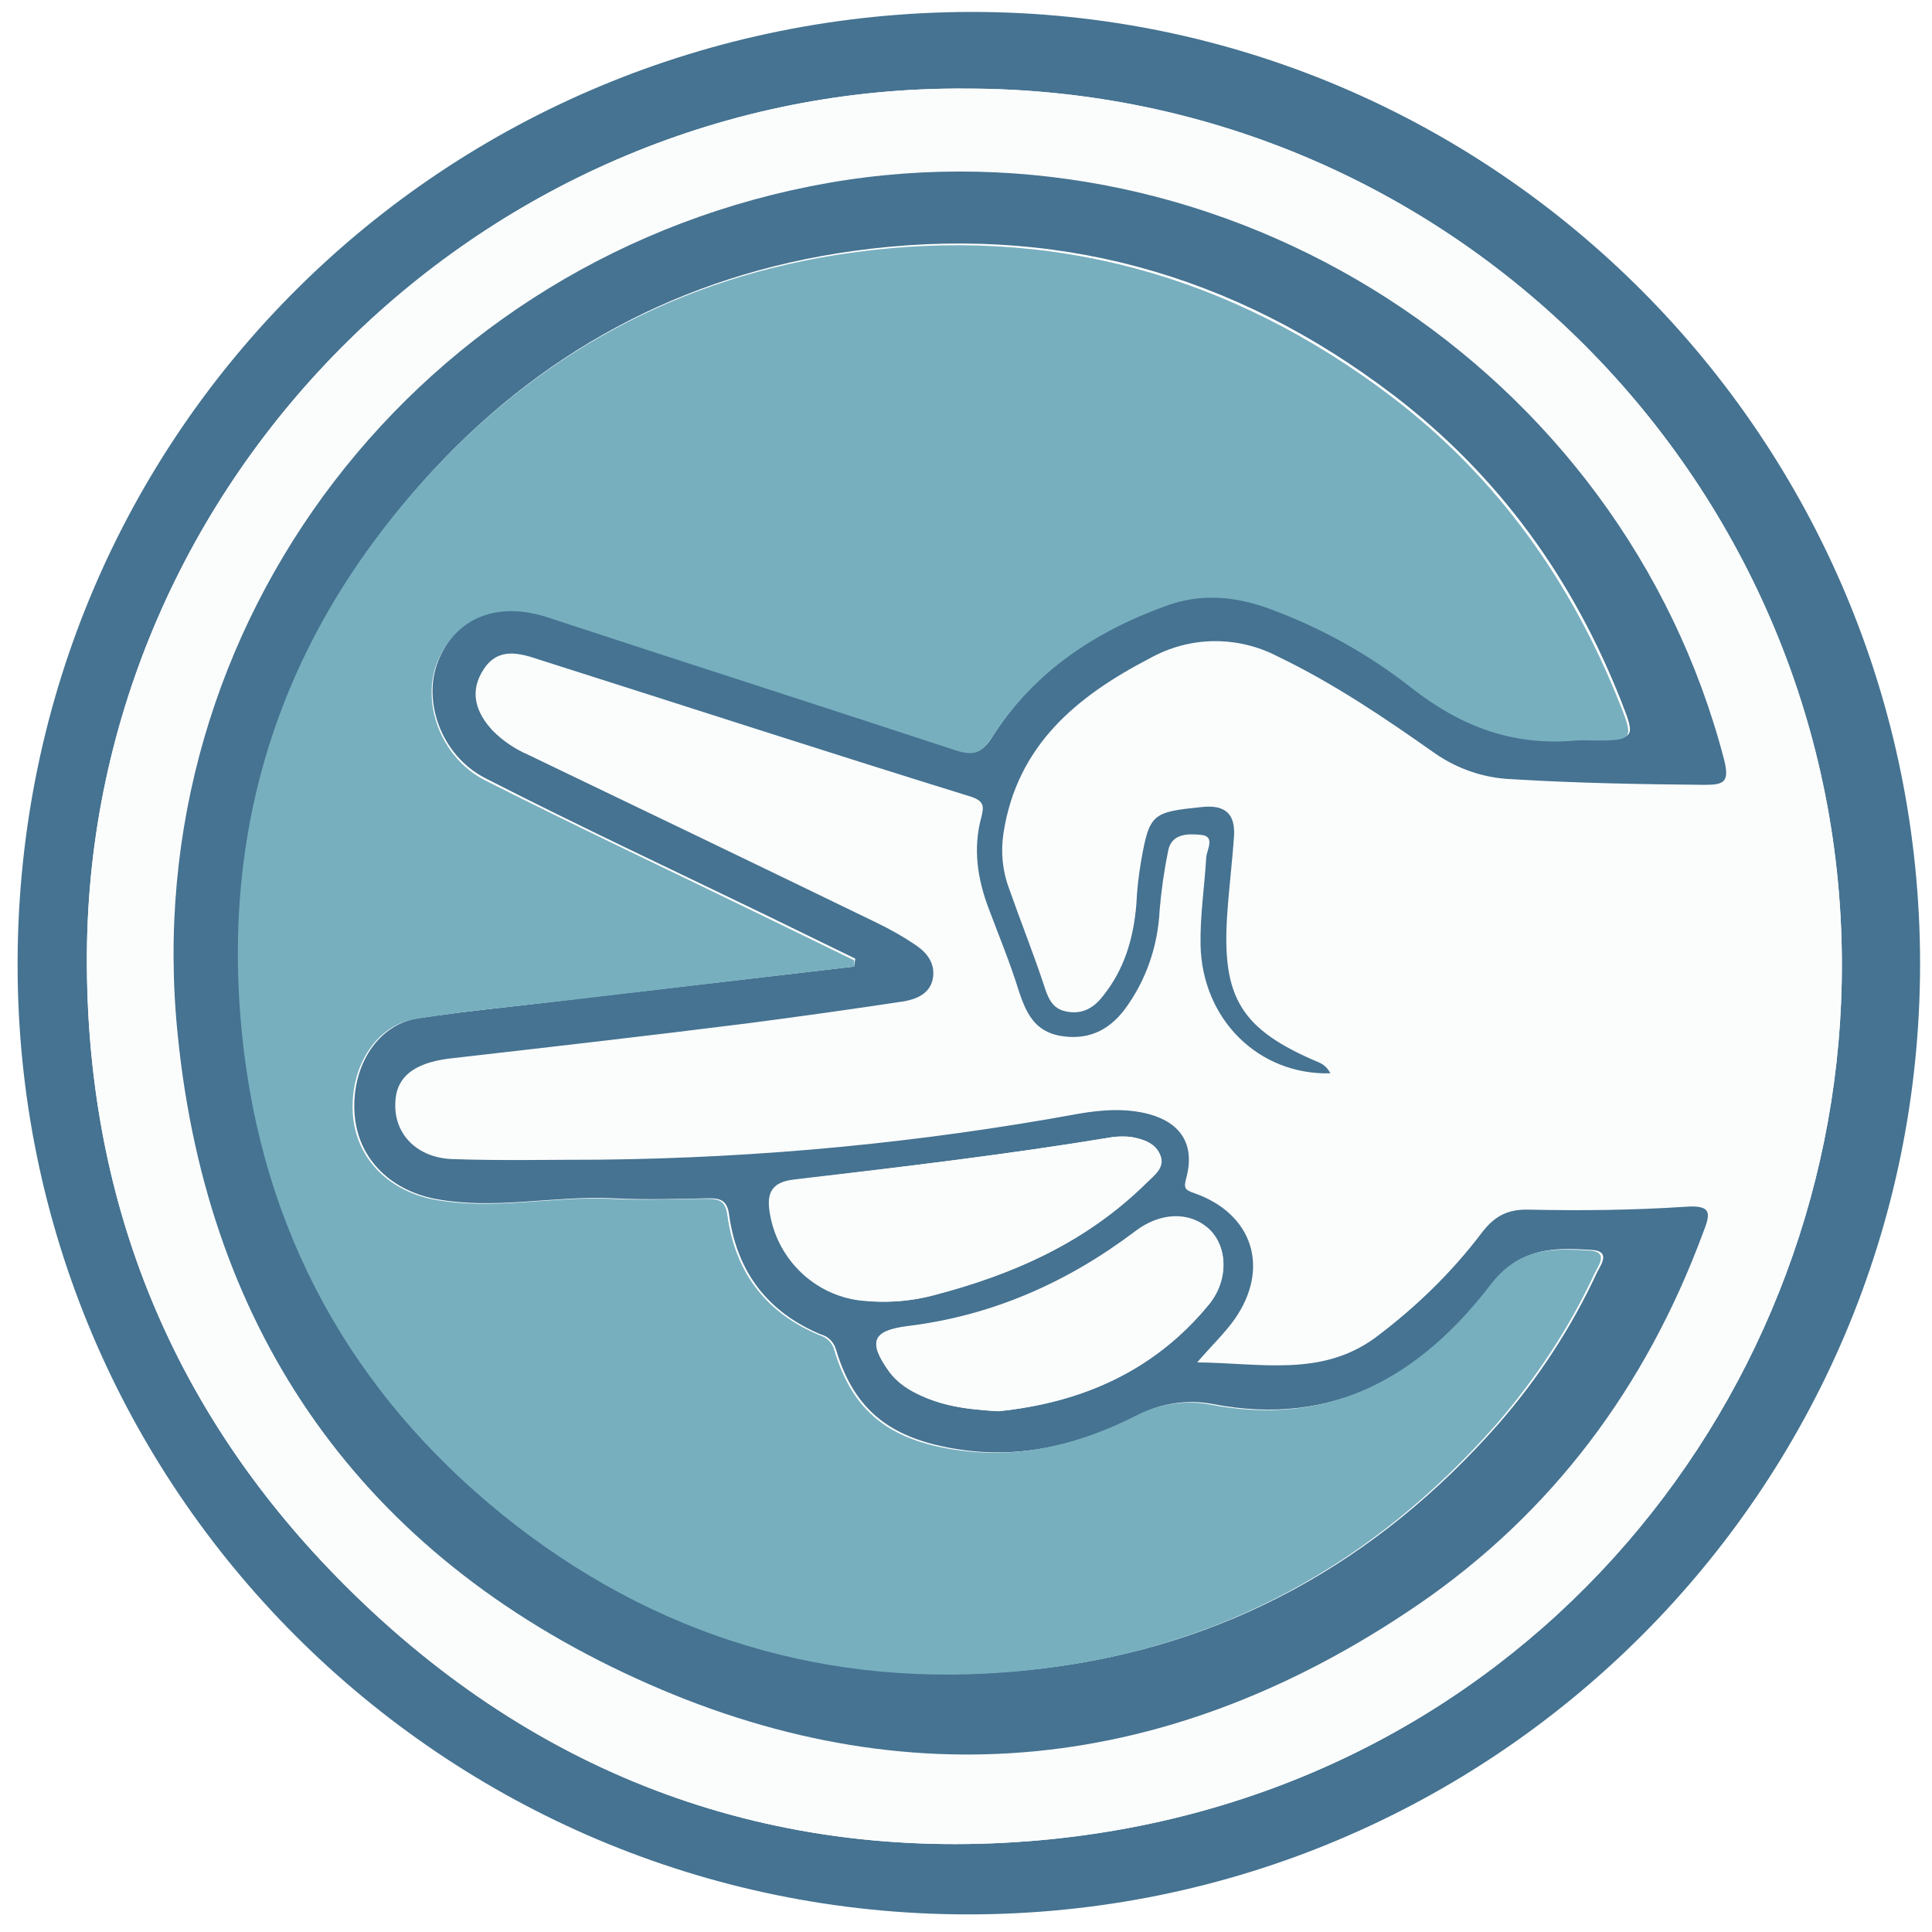
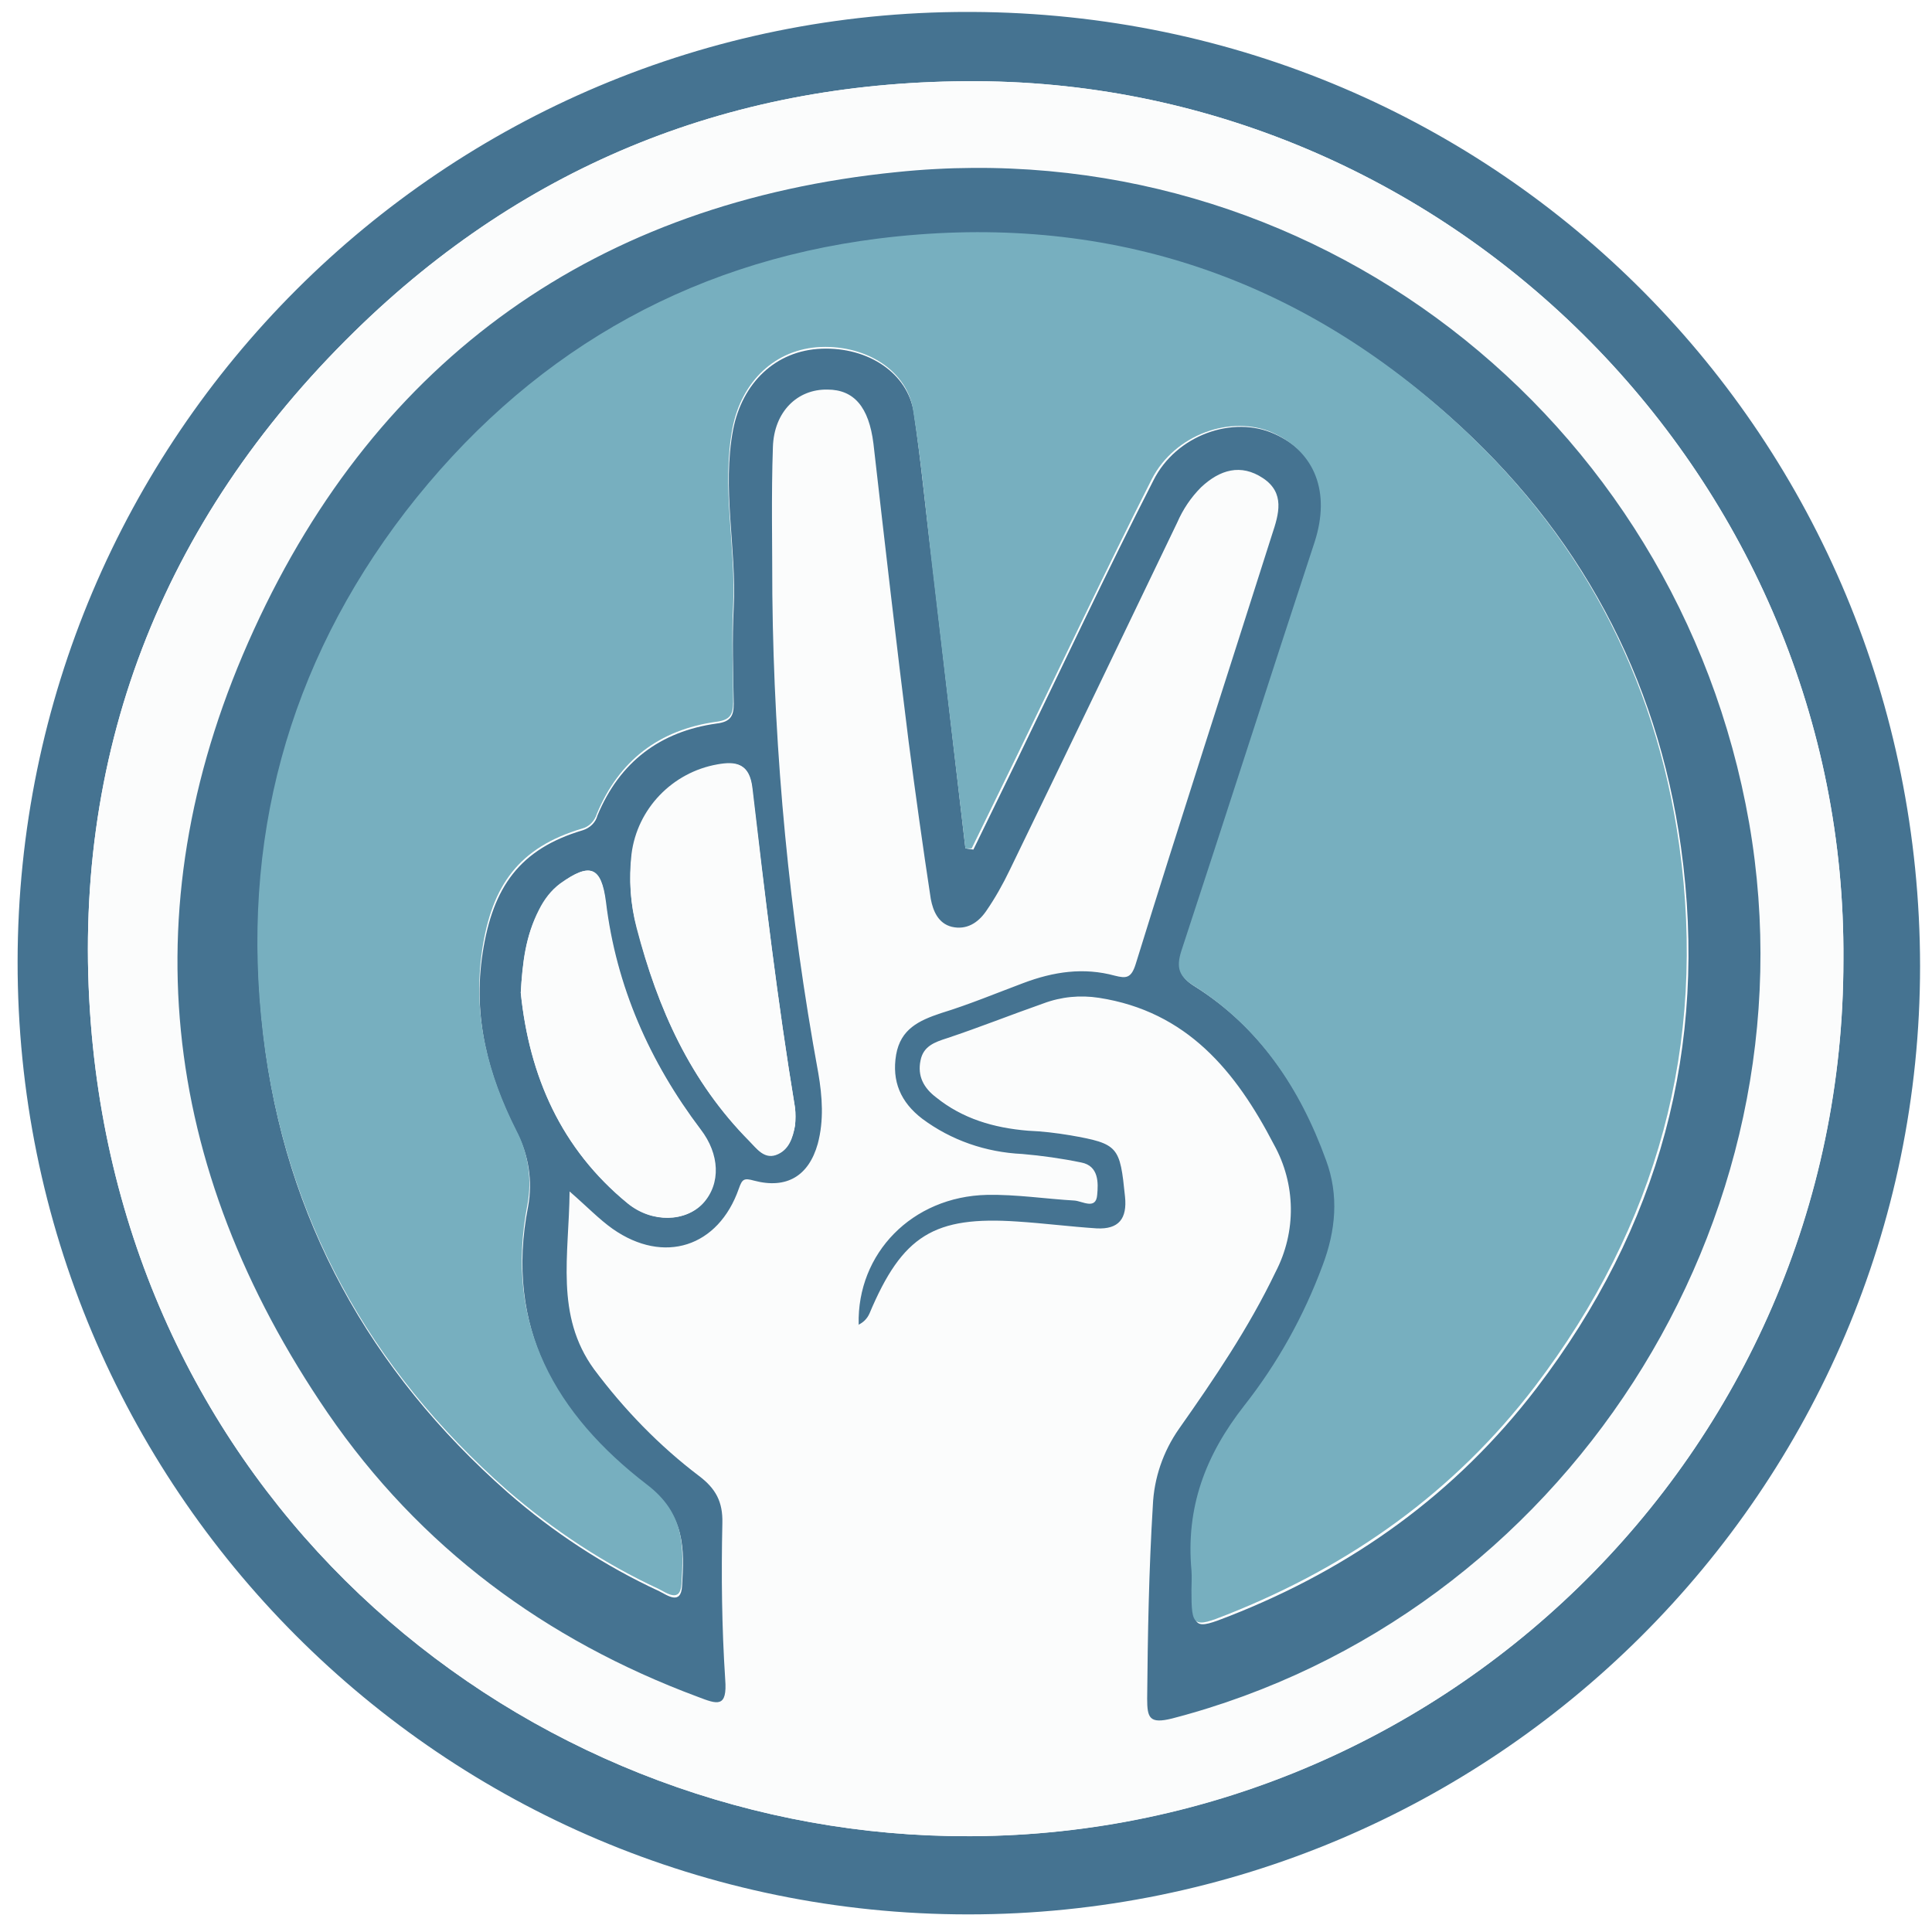
<svg xmlns="http://www.w3.org/2000/svg" version="1.1" id="scissors" x="0px" y="0px" viewBox="0 0 340.2 340.2" style="enable-background:new 0 0 340.2 340.2;" xml:space="preserve">
  <style type="text/css">
	.st0{fill:#457391;}
	.st1{fill:#FBFCFC;}
	.st2{fill:#77AFBF;}
</style>
-   <path class="st0" d="M338.1,169.7c0,92.6-75.2,167.5-167.8,167.4C77.9,337,3,262.1,3.1,169.7c0-0.2,0-0.4,0-0.6  c0.4-93.2,75.3-166.9,168-167C263.3,2.1,338.1,77.3,338.1,169.7z M170,15.6C85.8,15,15.7,84,15.3,168.2  c-0.2,42.4,14.4,79.3,44.1,109.6c33.4,34.1,74.8,50.1,121.9,46.4c85-6.7,141.5-75.9,143-151.1C326,87.5,257.1,15.5,170,15.6z" />
-   <path class="st1" d="M170,15.6c87.1,0,156.1,71.9,154.3,157.5c-1.5,75.2-58,144.4-143,151.1c-47.1,3.7-88.5-12.3-121.9-46.4  c-29.7-30.3-44.3-67.2-44.1-109.6C15.7,84,85.8,15,170,15.6L170,15.6z M234.2,189v0.4V189c-0.5-0.8-1.2-1.6-2.1-1.9  c-13.8-5.9-17.2-11.4-16.2-26.1c0.3-4.6,0.9-9.3,1.2-13.9c0.2-3.9-1.7-5.3-5.6-5c-8.8,0.8-9.2,1.1-10.8,9.7  c-0.4,2.5-0.7,4.9-0.8,7.4c-0.5,5.9-2.1,11.4-5.9,16.2c-1.7,2.1-3.8,3.3-6.5,2.7c-2.5-0.6-3.1-2.5-3.9-4.7  c-1.9-5.7-4.1-11.3-6.1-16.9c-1.2-3.1-1.5-6.5-1-9.8c2.4-15.5,12.9-24.1,25.8-30.8c7-3.9,15.4-4,22.5-0.3c9.8,4.7,18.8,10.8,27.6,17  c4,2.8,8.6,4.4,13.5,4.6c11.3,0.8,22.6,1,34,1c3.5,0,4.6-0.4,3.5-4.4C285.7,64.8,216.1,19.9,146,32.2c-72,12.7-122.2,77.6-114.9,150  c5.3,52.6,32.7,91.2,80.6,113.2c47.8,21.9,94.5,16.7,137.9-13c23.6-16.2,40-38.3,50-65.2c1.3-3.5,2-5.2-3.1-4.8  c-9.1,0.6-18.3,0.7-27.5,0.5c-3.8-0.1-6.1,1.2-8.3,4.1c-5.4,7-11.7,13.2-18.8,18.5c-9.5,6.9-20,4.4-31.3,4.3  c2.7-3.1,4.9-5.2,6.6-7.6c6.3-9,3.3-18.6-7.1-22.2c-1.7-0.6-1.9-1-1.4-2.7c1.5-5.7-0.8-9.6-6.5-11.2c-4.1-1.2-8.3-0.9-12.4-0.1  c-27.8,5.1-56.1,7.8-84.3,8.1c-8.7,0-17.3,0.2-26-0.1c-6.2-0.2-10.2-4.3-10.1-9.6c0.1-4.7,3.2-7.3,9.5-8.1c17.5-2.1,35-4.1,52.5-6.2  c9.2-1.1,18.5-2.5,27.7-3.9c2.2-0.3,4.3-1.2,4.9-3.7c0.7-2.6-0.7-4.6-2.7-6c-2.3-1.6-4.8-3-7.3-4.2c-20.4-9.9-40.7-19.7-61.1-29.6  c-2.3-1-4.4-2.4-6.2-4.2c-3.1-3.3-4.2-6.9-1.6-10.9s6.2-2.8,9.9-1.6c25.2,8.1,50.3,16.2,75.6,24c2.7,0.8,2.7,1.7,2.1,3.7  c-1.5,5.5-0.7,10.9,1.3,16.1c1.9,4.8,3.8,9.6,5.3,14.5c1.2,3.9,2.8,7.1,7.3,7.9c4.8,0.9,8.5-0.8,11.3-4.6c3.8-5.1,5.9-11.3,6.2-17.6  c0.3-3.5,0.8-6.9,1.5-10.4c0.7-3.1,3.7-2.9,5.7-2.8c2.7,0.2,1.1,2.5,1,4c-0.3,5.1-1.1,10.3-1,15.4  C211.8,179.6,221.7,189.3,234.2,189L234.2,189z" />
-   <path class="st0" d="M234.2,189c-12.5,0.3-22.5-9.4-22.8-22.6c-0.1-5.1,0.7-10.3,1-15.4c0.1-1.4,1.7-3.8-1-4  c-2.1-0.2-5.1-0.3-5.7,2.8c-0.7,3.4-1.2,6.9-1.5,10.4c-0.3,6.4-2.4,12.5-6.2,17.6c-2.9,3.8-6.6,5.4-11.3,4.6c-4.5-0.8-6-4-7.3-7.9  c-1.5-4.9-3.5-9.7-5.3-14.5c-2-5.3-2.8-10.6-1.3-16.1c0.5-2,0.5-2.9-2.1-3.7c-25.2-7.8-50.4-16-75.6-24c-3.6-1.2-7.3-2.3-9.9,1.6  s-1.5,7.6,1.6,10.9c1.8,1.8,3.9,3.2,6.2,4.2c20.4,9.8,40.8,19.6,61.2,29.5c2.5,1.2,5,2.6,7.3,4.2c2,1.4,3.3,3.4,2.7,6  c-0.6,2.4-2.8,3.3-4.9,3.7c-9.2,1.4-18.5,2.7-27.7,3.9c-17.5,2.2-35,4.2-52.5,6.2c-6.4,0.8-9.5,3.4-9.5,8.1  c-0.1,5.3,3.9,9.4,10.1,9.6c8.6,0.3,17.3,0.1,26,0.1c28.3-0.3,56.5-3,84.3-8.1c4.1-0.7,8.3-1,12.4,0.1c5.7,1.6,8,5.5,6.5,11.2  c-0.5,1.8-0.3,2.1,1.4,2.7c10.3,3.6,13.4,13.2,7.1,22.2c-1.7,2.4-3.9,4.5-6.6,7.6c11.2,0.1,21.8,2.6,31.3-4.3  c7.1-5.3,13.5-11.5,18.8-18.5c2.2-2.9,4.5-4.2,8.3-4.1c9.2,0.2,18.3,0.1,27.5-0.5c5.1-0.4,4.4,1.4,3.1,4.8c-10,26.9-26.4,49-50,65.2  c-43.4,29.7-90.1,34.9-137.9,13c-47.9-21.9-75.3-60.5-80.6-113.2C23.8,109.7,74.1,44.8,145.9,32.2C216.1,20,285.7,64.9,303.6,133.8  c1,4-0.1,4.4-3.5,4.4c-11.3-0.1-22.6-0.3-34-1c-4.8-0.2-9.5-1.8-13.5-4.6c-8.8-6.2-17.8-12.3-27.6-17c-7.1-3.7-15.5-3.6-22.5,0.3  c-12.9,6.7-23.4,15.3-25.8,30.8c-0.5,3.3-0.2,6.6,1,9.8c2,5.7,4.2,11.2,6.1,16.9c0.7,2.2,1.4,4.2,3.9,4.7c2.8,0.6,4.9-0.6,6.5-2.7  c3.8-4.7,5.4-10.2,5.9-16.2c0.1-2.5,0.4-5,0.8-7.4c1.5-8.6,2-8.8,10.8-9.7c3.9-0.4,5.8,1.1,5.6,5c-0.3,4.6-0.9,9.3-1.2,13.9  c-1,14.7,2.4,20.3,16.2,26.1c0.9,0.4,1.6,1.1,2,2L234.2,189z M150.4,170.2l0.2-1.4l-16-7.8c-16.3-7.9-32.8-15.6-49-23.9  c-8-4-11.5-14-8.2-21.3c3.4-7.6,10.6-10.3,19.2-7.4c24,7.8,48.1,15.6,72.1,23.5c2.9,1,4.4,0.5,6-2.1c7.3-11.6,18.2-18.7,30.8-23.4  c6.2-2.3,12.4-1.7,18.5,0.6c8.9,3.3,17.3,7.9,24.8,13.8c8.7,6.9,18,10.3,29,9.3c1.2-0.1,2.3,0,3.5,0c6.5,0,6.7-0.2,4.3-6.3  c-8.5-21.7-21.6-40-40.2-54.2c-28.2-21.5-60-30.3-95.2-25.4c-30.2,4.2-55.7,18-76,40.9C48.7,114,38.7,147.7,43.4,185.4  c4.2,34.3,20.7,62.2,48.1,83.3c27,20.8,58.1,29.1,91.9,25.1c32.2-3.8,59-18.7,80.4-43c7-8,12.9-17,17.4-26.7c0.7-1.4,2.5-3.8-0.9-4  c-6.6-0.4-12.4-0.6-17.5,6.1c-12.2,16-28.1,25.2-49.4,21c-4.4-0.8-9-0.1-13,2c-9.9,5-20.2,7.8-31.7,6s-18.2-6.5-21.5-17.6  c-0.4-1.3-1.4-2.3-2.6-2.6c-9.4-3.9-14.8-11-16.2-21c-0.3-2.5-1.4-3-3.5-3c-5.7,0.1-11.3,0.3-17,0c-10.5-0.5-20.8,2.1-31.3,0.1  c-8.1-1.6-13.9-7.4-14.2-15.6s4.3-15.1,11.2-16.2c8.7-1.3,17.4-2.1,26.2-3.2L150.4,170.2z M196.1,200.2c-18.7,3.1-37.5,5.3-56.3,7.5  c-4.3,0.5-4.7,2.7-4.1,6.1c1.4,8,7.8,14.1,15.8,15.1c4.3,0.6,8.8,0.3,13-0.9c14.1-3.6,27-9.4,37.5-19.8c1.2-1.2,3.1-2.5,2.4-4.6  c-0.8-2.3-3-3-5.2-3.4C198.1,200.1,197.1,200.1,196.1,200.2L196.1,200.2z M175.8,248.5c14.7-1.5,27.5-7.1,37.1-18.9  c3.5-4.3,3.2-10.2,0-13.2c-3.5-3.2-8.7-2.9-13,0.4c-11.9,9-25.2,14.9-40.1,16.7c-6.2,0.8-7,2.8-3.2,8c1.2,1.6,2.8,2.8,4.6,3.7  C165.7,247.7,170.6,248.2,175.8,248.5L175.8,248.5z" />
-   <path class="st0" d="M234.1,189l0.1,0.3L234.1,189L234.1,189z" />
-   <path class="st2" d="M150.4,170.2l-50.9,6c-8.7,1-17.5,1.8-26.2,3.2c-6.9,1-11.5,8.1-11.2,16.2s6.1,14,14.2,15.6  c10.5,2,20.9-0.6,31.3-0.1c5.7,0.3,11.3,0,17,0c2.2,0,3.2,0.5,3.5,3c1.4,10,6.8,17.1,16.2,21c1.3,0.4,2.3,1.4,2.6,2.6  c3.3,11.1,10,15.9,21.4,17.6s21.8-1,31.7-6c4-2.1,8.6-2.8,13-2c21.3,4.2,37.1-5,49.4-21c5.1-6.7,10.9-6.5,17.5-6.1  c3.4,0.2,1.6,2.6,0.9,4c-4.5,9.7-10.4,18.6-17.4,26.7c-21.4,24.3-48.2,39.2-80.4,43c-33.8,4-64.8-4.3-91.9-25.1  c-27.3-21.1-43.8-49-48.1-83.3c-4.7-37.7,5.4-71.4,30.9-100.1c20.4-23,45.8-36.7,76-40.9c35.1-4.9,66.9,3.9,95.2,25.4  c18.6,14.2,31.6,32.5,40.2,54.2c2.4,6,2.2,6.3-4.3,6.3c-1.2,0-2.3-0.1-3.5,0c-11,1-20.2-2.4-29-9.3c-7.5-5.9-15.8-10.5-24.7-13.8  c-6.1-2.3-12.3-2.9-18.5-0.6c-12.7,4.6-23.5,11.8-30.8,23.4c-1.6,2.5-3.1,3-6,2.1c-24-7.9-48.1-15.6-72.1-23.5  c-8.7-2.8-15.8-0.1-19.2,7.4c-3.2,7.2,0.2,17.2,8.2,21.3c16.2,8.2,32.6,15.9,49,23.9l16,7.8L150.4,170.2z" />
-   <path class="st1" d="M196.1,200.2c1-0.1,2-0.1,3,0c2.2,0.4,4.4,1.1,5.2,3.4c0.7,2.1-1.2,3.4-2.4,4.6c-10.5,10.5-23.4,16.2-37.5,19.9  c-4.2,1.1-8.7,1.4-13,0.9c-8-1-14.4-7.2-15.8-15.1c-0.6-3.3-0.2-5.6,4.1-6.1C158.6,205.5,177.4,203.3,196.1,200.2z M175.8,248.5  c-5.1-0.3-10.1-0.9-14.6-3.2c-1.8-0.9-3.4-2.1-4.6-3.7c-3.8-5.3-3-7.3,3.2-8c14.9-1.8,28.2-7.7,40.1-16.7c4.4-3.3,9.5-3.5,13-0.4  c3.3,3,3.5,8.9,0,13.2C203.3,241.4,190.5,247,175.8,248.5z" />
+   <path class="st0" d="M170.5,337.1C77.9,337.1,3,261.9,3.1,169.3C3.2,76.9,78.1,2,170.5,2.1c0.2,0,0.4,0,0.6,0  c93.2,0.4,166.9,75.3,167,168C338.1,262.3,262.9,337.1,170.5,337.1z M324.6,169C325.2,84.8,256.2,14.7,172,14.3  c-42.4-0.2-79.3,14.4-109.6,44.1C28.3,91.8,12.3,133.2,16,180.3c6.7,85,75.9,141.5,151.1,143C252.7,325,324.7,256.1,324.6,169z" />
+   <path class="st1" d="M324.6,169c0,87.1-71.9,156.1-157.5,154.3c-75.2-1.5-144.4-58-151.1-143c-3.7-47.1,12.3-88.5,46.4-121.9  C92.7,28.7,129.6,14.1,172,14.3C256.2,14.7,325.2,84.8,324.6,169L324.6,169z M151.2,233.2h-0.4H151.2c0.8-0.5,1.6-1.2,1.9-2.1  c5.9-13.8,11.4-17.2,26.1-16.2c4.6,0.3,9.3,0.9,13.9,1.2c3.9,0.2,5.3-1.7,5-5.6c-0.8-8.8-1.1-9.2-9.7-10.8c-2.5-0.4-4.9-0.7-7.4-0.8  c-5.9-0.5-11.4-2.1-16.2-5.9c-2.1-1.7-3.3-3.8-2.7-6.5c0.6-2.5,2.5-3.1,4.7-3.9c5.7-1.9,11.3-4.1,16.9-6.1c3.1-1.2,6.5-1.5,9.8-1  c15.5,2.4,24.1,12.9,30.8,25.8c3.9,7,4,15.4,0.3,22.5c-4.7,9.8-10.8,18.8-17,27.6c-2.8,4-4.4,8.6-4.6,13.5c-0.8,11.3-1,22.6-1,34  c0,3.5,0.4,4.6,4.4,3.5c69-17.7,113.9-87.3,101.6-157.4C295.3,73,230.4,22.8,158,30.1c-52.6,5.3-91.2,32.7-113.2,80.6  c-21.9,47.8-16.7,94.5,13,137.9c16.2,23.6,38.3,40,65.2,50c3.5,1.3,5.2,2,4.8-3.1c-0.6-9.1-0.7-18.3-0.5-27.5  c0.1-3.8-1.2-6.1-4.1-8.3c-7-5.4-13.2-11.7-18.5-18.8c-6.9-9.5-4.4-20-4.3-31.3c3.1,2.7,5.2,4.9,7.6,6.6c9,6.3,18.6,3.3,22.2-7.1  c0.6-1.7,1-1.9,2.7-1.4c5.7,1.5,9.6-0.8,11.2-6.5c1.2-4.1,0.9-8.3,0.1-12.4c-5.1-27.8-7.8-56.1-8.1-84.3c0-8.7-0.2-17.3,0.1-26  c0.2-6.2,4.3-10.2,9.6-10.1c4.7,0.1,7.3,3.2,8.1,9.5c2.1,17.5,4.1,35,6.2,52.5c1.1,9.2,2.5,18.5,3.9,27.7c0.3,2.2,1.2,4.3,3.7,4.9  c2.6,0.7,4.6-0.7,6-2.7c1.6-2.3,3-4.8,4.2-7.3c9.9-20.4,19.7-40.7,29.6-61.1c1-2.3,2.4-4.4,4.2-6.2c3.3-3.1,6.9-4.2,10.9-1.6  s2.8,6.2,1.6,9.9c-8.1,25.2-16.2,50.3-24,75.6c-0.8,2.7-1.7,2.7-3.7,2.1c-5.5-1.5-10.9-0.7-16.1,1.3c-4.8,1.9-9.6,3.8-14.5,5.3  c-3.9,1.2-7.1,2.8-7.9,7.3c-0.9,4.8,0.8,8.5,4.6,11.3c5.1,3.8,11.3,5.9,17.6,6.2c3.5,0.3,6.9,0.8,10.4,1.5c3.1,0.7,2.9,3.7,2.8,5.7  c-0.2,2.7-2.5,1.1-4,1c-5.1-0.3-10.3-1.1-15.4-1C160.6,210.8,150.9,220.7,151.2,233.2L151.2,233.2z" />
+   <path class="st0" d="M151.2,233.2c-0.3-12.5,9.4-22.5,22.6-22.8c5.1-0.1,10.3,0.7,15.4,1c1.4,0.1,3.8,1.7,4-1  c0.2-2.1,0.3-5.1-2.8-5.7c-3.4-0.7-6.9-1.2-10.4-1.5c-6.4-0.3-12.5-2.4-17.6-6.2c-3.8-2.9-5.4-6.6-4.6-11.3c0.8-4.5,4-6,7.9-7.3  c4.9-1.5,9.7-3.5,14.5-5.3c5.3-2,10.6-2.8,16.1-1.3c2,0.5,2.9,0.5,3.7-2.1c7.8-25.2,16-50.4,24-75.6c1.2-3.6,2.3-7.3-1.6-9.9  c-3.9-2.6-7.6-1.5-10.9,1.6c-1.8,1.8-3.2,3.9-4.2,6.2c-9.8,20.4-19.6,40.8-29.5,61.2c-1.2,2.5-2.6,5-4.2,7.3c-1.4,2-3.4,3.3-6,2.7  c-2.4-0.6-3.3-2.8-3.7-4.9c-1.4-9.2-2.7-18.5-3.9-27.7c-2.2-17.5-4.2-35-6.2-52.5c-0.8-6.4-3.4-9.5-8.1-9.5  c-5.3-0.1-9.4,3.9-9.6,10.1c-0.3,8.6-0.1,17.3-0.1,26c0.3,28.3,3,56.5,8.1,84.3c0.7,4.1,1,8.3-0.1,12.4c-1.6,5.7-5.5,8-11.2,6.5  c-1.8-0.5-2.1-0.3-2.7,1.4c-3.6,10.3-13.2,13.4-22.2,7.1c-2.4-1.7-4.5-3.9-7.6-6.6c-0.1,11.2-2.6,21.8,4.3,31.3  c5.3,7.1,11.5,13.5,18.5,18.8c2.9,2.2,4.2,4.5,4.1,8.3c-0.2,9.2-0.1,18.3,0.5,27.5c0.4,5.1-1.4,4.4-4.8,3.1  c-26.9-10-49-26.4-65.2-50c-29.7-43.4-34.9-90.1-13-137.9C66.6,63,105.2,35.6,157.9,30.3c72.6-7.5,137.5,42.8,150.1,114.6  c12.2,70.2-32.7,139.8-101.6,157.7c-4,1-4.4-0.1-4.4-3.5c0.1-11.3,0.3-22.6,1-34c0.2-4.8,1.8-9.5,4.6-13.5  c6.2-8.8,12.3-17.8,17-27.6c3.7-7.1,3.6-15.5-0.3-22.5c-6.7-12.9-15.3-23.4-30.8-25.8c-3.3-0.5-6.6-0.2-9.8,1  c-5.7,2-11.2,4.2-16.9,6.1c-2.2,0.7-4.2,1.4-4.7,3.9c-0.6,2.8,0.6,4.9,2.7,6.5c4.7,3.8,10.2,5.4,16.2,5.9c2.5,0.1,5,0.4,7.4,0.8  c8.6,1.5,8.8,2,9.7,10.8c0.4,3.9-1.1,5.8-5,5.6c-4.6-0.3-9.3-0.9-13.9-1.2c-14.7-1-20.3,2.4-26.1,16.2c-0.4,0.9-1.1,1.6-2,2  L151.2,233.2z M170,149.4l1.4,0.2l7.8-16c7.9-16.3,15.6-32.8,23.9-49c4-8,14-11.5,21.3-8.2c7.6,3.4,10.3,10.6,7.4,19.2  c-7.8,24-15.6,48.1-23.5,72.1c-1,2.9-0.5,4.4,2.1,6c11.6,7.3,18.7,18.2,23.4,30.8c2.3,6.2,1.7,12.4-0.6,18.5  c-3.3,8.9-7.9,17.3-13.8,24.8c-6.9,8.7-10.3,18-9.3,29c0.1,1.2,0,2.3,0,3.5c0,6.5,0.2,6.7,6.3,4.3c21.7-8.5,40-21.6,54.2-40.2  c21.5-28.2,30.3-60,25.4-95.2c-4.2-30.2-18-55.7-40.9-76c-28.9-25.5-62.6-35.5-100.3-30.8c-34.3,4.2-62.2,20.7-83.3,48.1  c-20.8,27-29.1,58.1-25.1,91.9c3.8,32.2,18.7,59,43,80.4c8,7,17,12.9,26.7,17.4c1.4,0.7,3.8,2.5,4-0.9c0.4-6.6,0.6-12.4-6.1-17.5  c-16-12.2-25.2-28.1-21-49.4c0.8-4.4,0.1-9-2-13c-5-9.9-7.8-20.2-6-31.7s6.5-18.2,17.6-21.5c1.3-0.4,2.3-1.4,2.6-2.6  c3.9-9.4,11-14.8,21-16.2c2.5-0.3,3-1.4,3-3.5c-0.1-5.7-0.3-11.3,0-17c0.5-10.5-2.1-20.8-0.1-31.3c1.6-8.1,7.4-13.9,15.6-14.2  s15.1,4.3,16.2,11.2c1.3,8.7,2.1,17.4,3.2,26.2L170,149.4z M140,195.1c-3.1-18.7-5.3-37.5-7.5-56.3c-0.5-4.3-2.7-4.7-6.1-4.1  c-8,1.4-14.1,7.8-15.1,15.8c-0.6,4.3-0.3,8.8,0.9,13c3.6,14.1,9.4,27,19.8,37.5c1.2,1.2,2.5,3.1,4.6,2.4c2.3-0.8,3-3,3.4-5.2  C140.1,197.1,140.1,196.1,140,195.1L140,195.1z M91.7,174.8c1.5,14.7,7.1,27.5,18.9,37.1c4.3,3.5,10.2,3.2,13.2,0  c3.2-3.5,2.9-8.7-0.4-13c-9-11.9-14.9-25.2-16.7-40.1c-0.8-6.2-2.8-7-8-3.2c-1.6,1.2-2.8,2.8-3.7,4.6  C92.5,164.7,92,169.6,91.7,174.8L91.7,174.8z" />
+   <path class="st0" d="M151.2,233.1l-0.3,0.1L151.2,233.1L151.2,233.1z" />
+   <path class="st2" d="M170,149.4l-6-50.9c-1-8.7-1.8-17.5-3.2-26.2c-1-6.9-8.1-11.5-16.2-11.2s-14,6.1-15.6,14.2  c-2,10.5,0.6,20.9,0.1,31.3c-0.3,5.7,0,11.3,0,17c0,2.2-0.5,3.2-3,3.5c-10,1.4-17.1,6.8-21,16.2c-0.4,1.3-1.4,2.3-2.6,2.6  c-11.1,3.3-15.9,10-17.6,21.4c-1.7,11.4,1,21.8,6,31.7c2.1,4,2.8,8.6,2,13c-4.2,21.3,5,37.1,21,49.4c6.7,5.1,6.5,10.9,6.1,17.5  c-0.2,3.4-2.6,1.6-4,0.9c-9.7-4.5-18.6-10.4-26.7-17.4C65,241,50.1,214.2,46.3,182c-4-33.8,4.3-64.8,25.1-91.9  c21.1-27.3,49-43.8,83.3-48.1c37.7-4.7,71.4,5.4,100.1,30.9c23,20.4,36.7,45.8,40.9,76c4.9,35.1-3.9,66.9-25.4,95.2  c-14.2,18.6-32.5,31.6-54.2,40.2c-6,2.4-6.3,2.2-6.3-4.3c0-1.2,0.1-2.3,0-3.5c-1-11,2.4-20.2,9.3-29c5.9-7.5,10.5-15.8,13.8-24.7  c2.3-6.1,2.9-12.3,0.6-18.5c-4.6-12.7-11.8-23.5-23.4-30.8c-2.5-1.6-3-3.1-2.1-6c7.9-24,15.6-48.1,23.5-72.1  c2.8-8.7,0.1-15.8-7.4-19.2c-7.2-3.2-17.2,0.2-21.3,8.2c-8.2,16.2-15.9,32.6-23.9,49l-7.8,16H170z" />
+   <path class="st1" d="M140,195.1c0.1,1,0.1,2,0,3c-0.4,2.2-1.1,4.4-3.4,5.2c-2.1,0.7-3.4-1.2-4.6-2.4c-10.5-10.5-16.2-23.4-19.9-37.5  c-1.1-4.2-1.4-8.7-0.9-13c1-8,7.2-14.4,15.1-15.8c3.3-0.6,5.6-0.2,6.1,4.1C134.7,157.6,136.9,176.4,140,195.1z M91.7,174.8  c0.3-5.1,0.9-10.1,3.2-14.6c0.9-1.8,2.1-3.4,3.7-4.6c5.3-3.8,7.3-3,8,3.2c1.8,14.9,7.7,28.2,16.7,40.1c3.3,4.4,3.5,9.5,0.4,13  c-3,3.3-8.9,3.5-13.2,0C98.8,202.3,93.2,189.5,91.7,174.8z" />
</svg>
